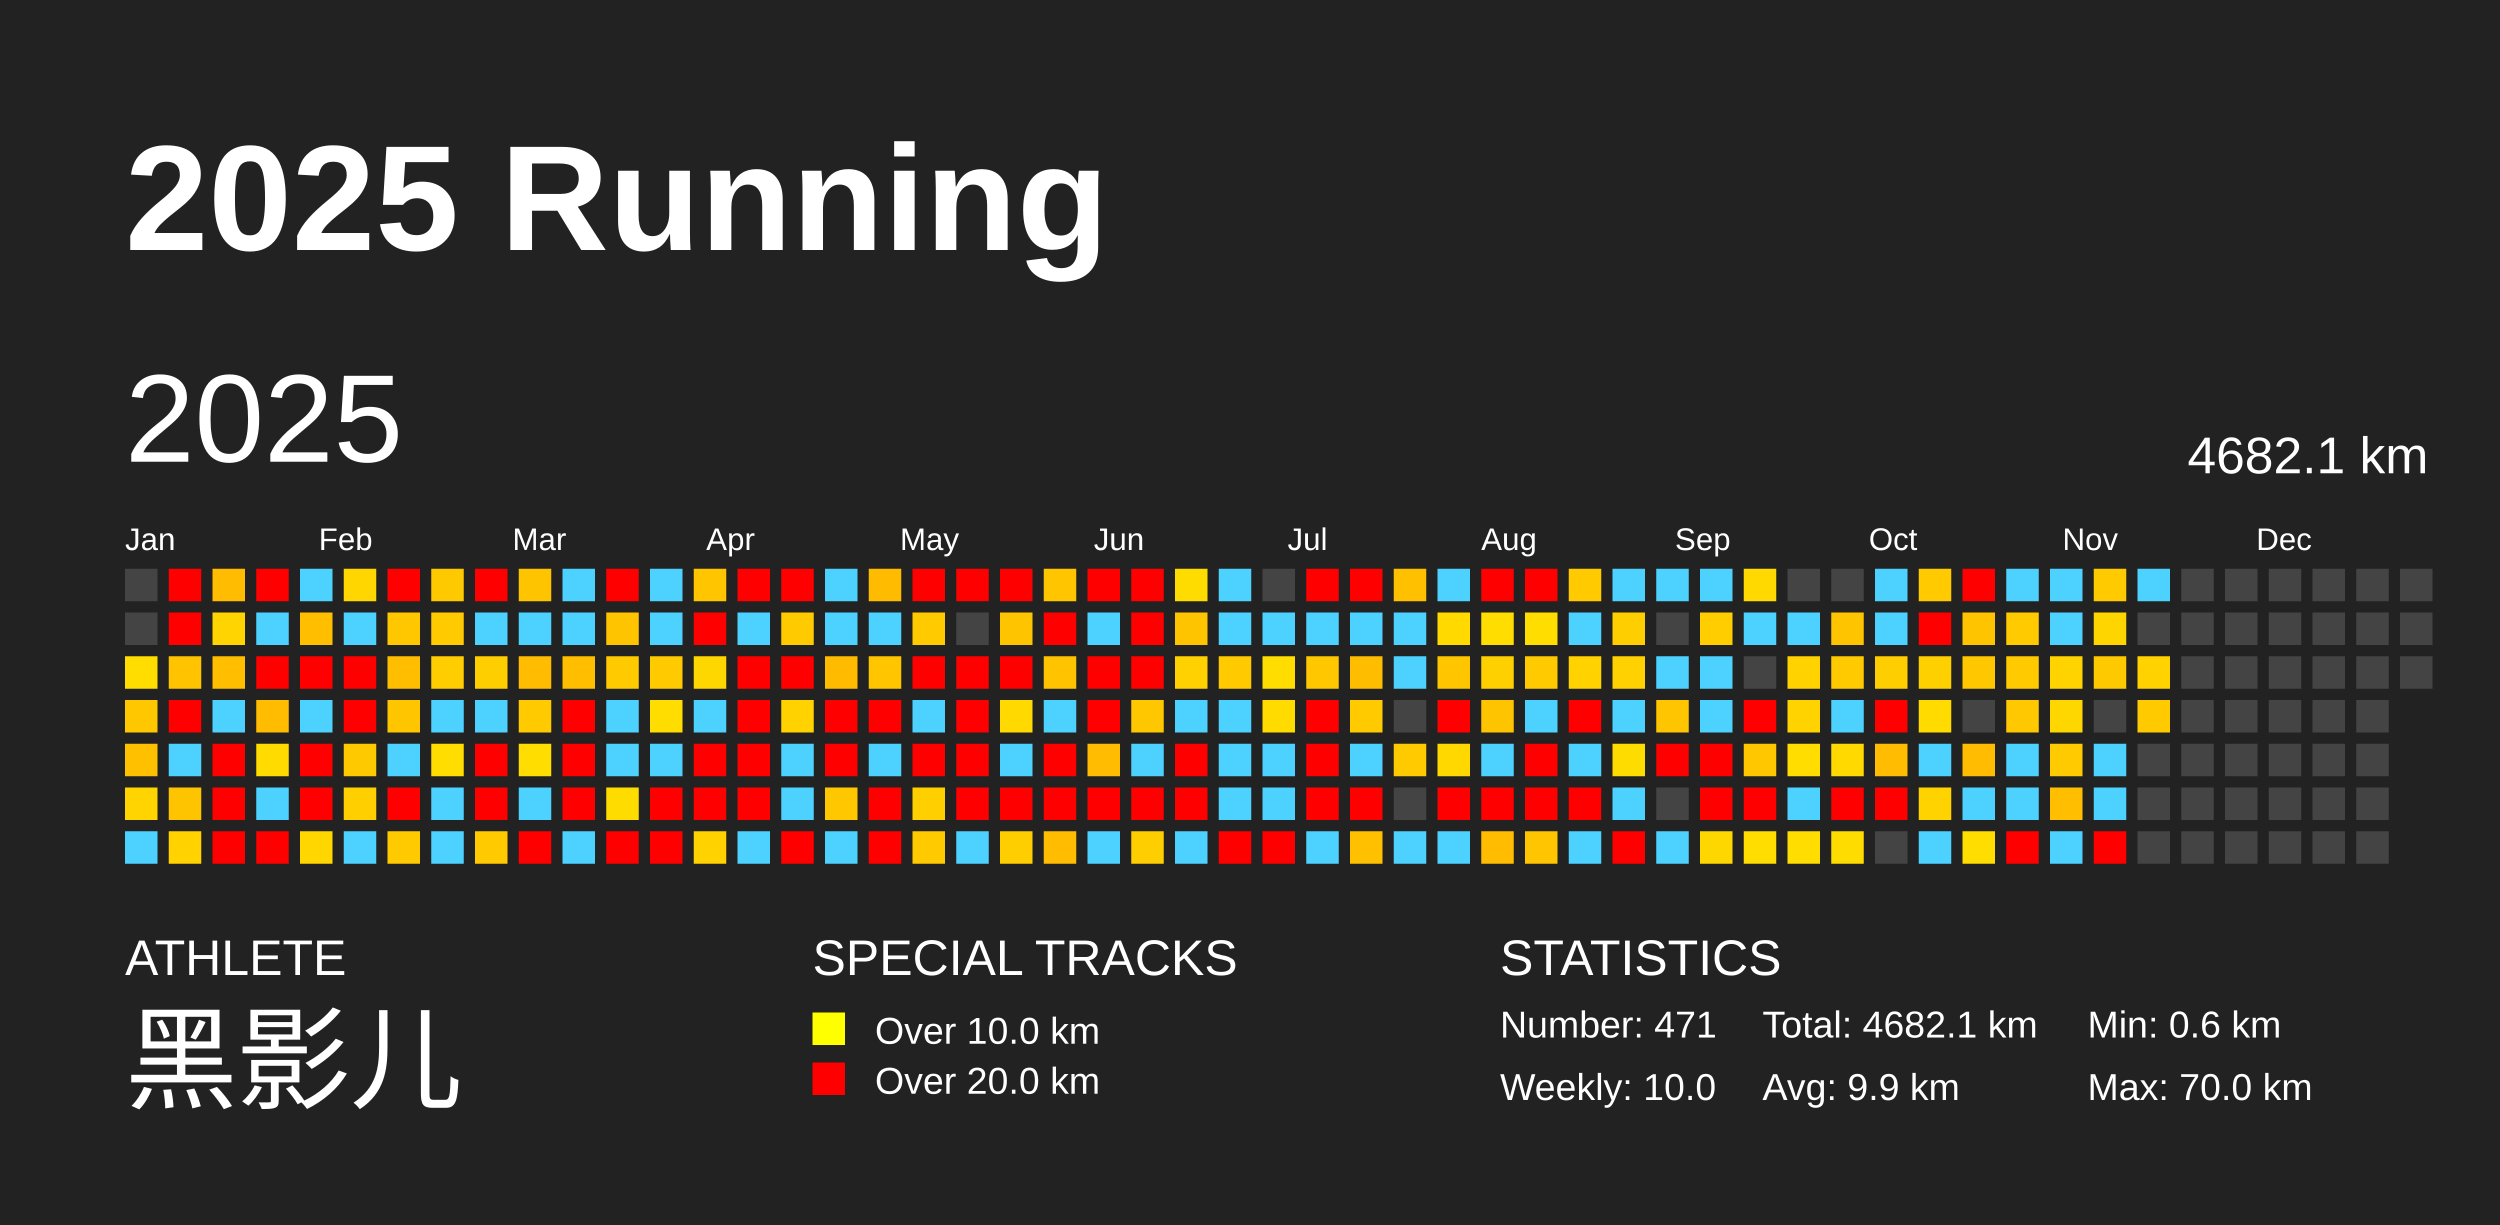
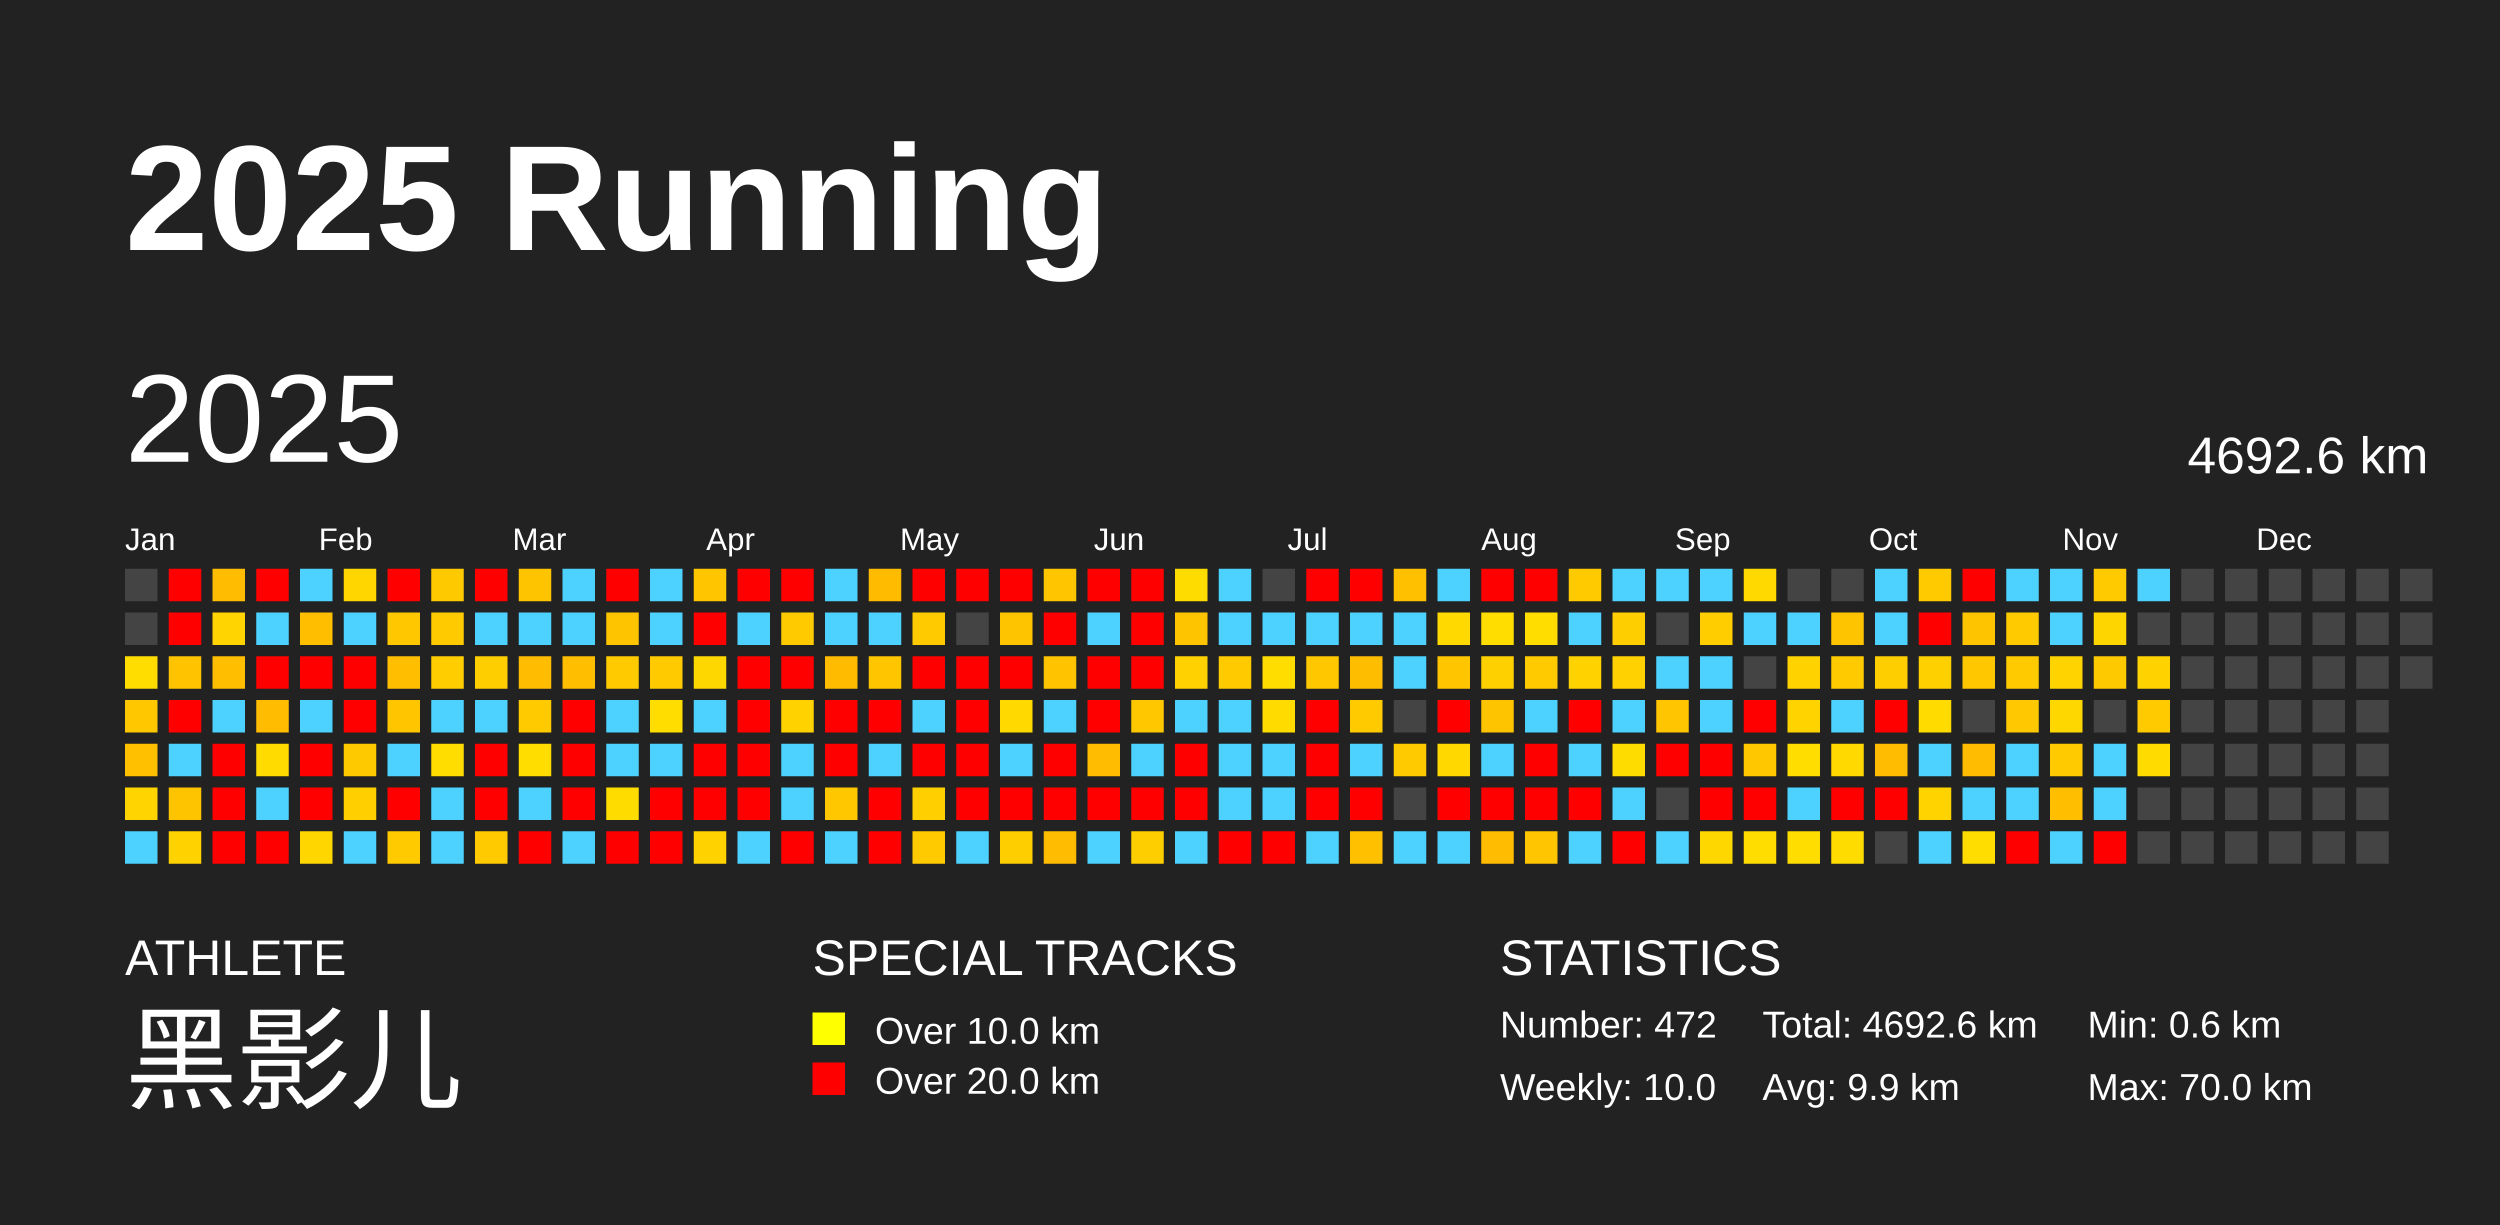
<svg xmlns="http://www.w3.org/2000/svg" baseProfile="full" height="98mm" version="1.1" viewBox="0,0,200,98" width="200mm">
  <defs />
  <rect fill="#222222" height="98" width="200" x="0" y="0" />
  <text fill="#FFFFFF" style="font-size:12px; font-family:Arial; font-weight:bold;" x="10" y="20">2025 Running</text>
  <text fill="#FFFFFF" style="font-size:4px; font-family:Arial" x="10" y="78">ATHLETE</text>
  <text fill="#FFFFFF" style="font-size:9px; font-family:Arial" x="10" y="88">黑影儿</text>
  <text fill="#FFFFFF" style="font-size:4px; font-family:Arial" x="65" y="78">SPECIAL TRACKS</text>
  <rect fill="yellow" height="2.6" width="2.6" x="65" y="81" />
  <text fill="#FFFFFF" style="font-size:3px; font-family:Arial" x="70" y="83.5">Over 10.0 km</text>
  <rect fill="red" height="2.6" width="2.6" x="65" y="85" />
  <text fill="#FFFFFF" style="font-size:3px; font-family:Arial" x="70" y="87.5">Over 20.0 km</text>
  <text fill="#FFFFFF" style="font-size:4px; font-family:Arial" x="120" y="78">STATISTICS</text>
-   <text fill="#FFFFFF" style="font-size:3px; font-family:Arial" x="120" y="83">Number: 471</text>
+   <text fill="#FFFFFF" style="font-size:3px; font-family:Arial" x="120" y="83">Number: 472</text>
  <text fill="#FFFFFF" style="font-size:3px; font-family:Arial" x="120" y="88">Weekly: 10.0</text>
-   <text fill="#FFFFFF" style="font-size:3px; font-family:Arial" x="141" y="83">Total: 4682.1 km</text>
+   <text fill="#FFFFFF" style="font-size:3px; font-family:Arial" x="141" y="83">Total: 4692.6 km</text>
  <text fill="#FFFFFF" style="font-size:3px; font-family:Arial" x="141" y="88">Avg: 9.9 km</text>
  <text fill="#FFFFFF" style="font-size:3px; font-family:Arial" x="167" y="83">Min: 0.6 km</text>
  <text fill="#FFFFFF" style="font-size:3px; font-family:Arial" x="167" y="88">Max: 70.0 km</text>
  <text dominant-baseline="hanging" fill="#FFFFFF" style="font-size:10.0px; font-family:Arial;" x="10" y="30">2025</text>
-   <text dominant-baseline="hanging" fill="#FFFFFF" style="font-size:4.125px; font-family:Arial;" x="175" y="35">4682.1 km</text>
+   <text dominant-baseline="hanging" fill="#FFFFFF" style="font-size:4.125px; font-family:Arial;" x="175" y="35">4692.6 km</text>
  <text fill="#FFFFFF" style="font-size:2.5px; font-family:Arial" x="10.0" y="44">Jan</text>
  <text fill="#FFFFFF" style="font-size:2.5px; font-family:Arial" x="25.5" y="44">Feb</text>
  <text fill="#FFFFFF" style="font-size:2.5px; font-family:Arial" x="41.0" y="44">Mar</text>
  <text fill="#FFFFFF" style="font-size:2.5px; font-family:Arial" x="56.5" y="44">Apr</text>
  <text fill="#FFFFFF" style="font-size:2.5px; font-family:Arial" x="72.0" y="44">May</text>
  <text fill="#FFFFFF" style="font-size:2.5px; font-family:Arial" x="87.5" y="44">Jun</text>
  <text fill="#FFFFFF" style="font-size:2.5px; font-family:Arial" x="103.0" y="44">Jul</text>
  <text fill="#FFFFFF" style="font-size:2.5px; font-family:Arial" x="118.5" y="44">Aug</text>
  <text fill="#FFFFFF" style="font-size:2.5px; font-family:Arial" x="134.0" y="44">Sep</text>
  <text fill="#FFFFFF" style="font-size:2.5px; font-family:Arial" x="149.5" y="44">Oct</text>
  <text fill="#FFFFFF" style="font-size:2.5px; font-family:Arial" x="165.0" y="44">Nov</text>
  <text fill="#FFFFFF" style="font-size:2.5px; font-family:Arial" x="180.5" y="44">Dec</text>
  <rect fill="#444444" height="2.6" width="2.6" x="10.0" y="45.5" />
  <rect fill="#444444" height="2.6" width="2.6" x="10.0" y="49.0" />
  <rect fill="#ffdd00" height="2.6" width="2.6" x="10.0" y="52.5" />
  <rect fill="#ffc700" height="2.6" width="2.6" x="10.0" y="56.0" />
  <rect fill="#ffc000" height="2.6" width="2.6" x="10.0" y="59.5" />
  <rect fill="#ffd400" height="2.6" width="2.6" x="10.0" y="63.0" />
  <rect fill="#4dd2ff" height="2.6" width="2.6" x="10.0" y="66.5" />
  <rect fill="red" height="2.6" width="2.6" x="13.5" y="45.5" />
  <rect fill="red" height="2.6" width="2.6" x="13.5" y="49.0" />
  <rect fill="#ffc300" height="2.6" width="2.6" x="13.5" y="52.5" />
  <rect fill="red" height="2.6" width="2.6" x="13.5" y="56.0" />
  <rect fill="#4dd2ff" height="2.6" width="2.6" x="13.5" y="59.5" />
  <rect fill="#ffc400" height="2.6" width="2.6" x="13.5" y="63.0" />
  <rect fill="#ffd200" height="2.6" width="2.6" x="13.5" y="66.5" />
  <rect fill="#ffbc00" height="2.6" width="2.6" x="17.0" y="45.5" />
  <rect fill="#ffd400" height="2.6" width="2.6" x="17.0" y="49.0" />
  <rect fill="#ffbe00" height="2.6" width="2.6" x="17.0" y="52.5" />
  <rect fill="#4dd2ff" height="2.6" width="2.6" x="17.0" y="56.0" />
  <rect fill="red" height="2.6" width="2.6" x="17.0" y="59.5" />
  <rect fill="red" height="2.6" width="2.6" x="17.0" y="63.0" />
  <rect fill="red" height="2.6" width="2.6" x="17.0" y="66.5" />
  <rect fill="red" height="2.6" width="2.6" x="20.5" y="45.5" />
  <rect fill="#4dd2ff" height="2.6" width="2.6" x="20.5" y="49.0" />
  <rect fill="red" height="2.6" width="2.6" x="20.5" y="52.5" />
  <rect fill="#ffbc00" height="2.6" width="2.6" x="20.5" y="56.0" />
  <rect fill="#ffdb00" height="2.6" width="2.6" x="20.5" y="59.5" />
  <rect fill="#4dd2ff" height="2.6" width="2.6" x="20.5" y="63.0" />
  <rect fill="red" height="2.6" width="2.6" x="20.5" y="66.5" />
  <rect fill="#4dd2ff" height="2.6" width="2.6" x="24.0" y="45.5" />
  <rect fill="#ffbe00" height="2.6" width="2.6" x="24.0" y="49.0" />
  <rect fill="red" height="2.6" width="2.6" x="24.0" y="52.5" />
  <rect fill="#4dd2ff" height="2.6" width="2.6" x="24.0" y="56.0" />
  <rect fill="red" height="2.6" width="2.6" x="24.0" y="59.5" />
  <rect fill="red" height="2.6" width="2.6" x="24.0" y="63.0" />
  <rect fill="#ffd600" height="2.6" width="2.6" x="24.0" y="66.5" />
  <rect fill="#ffd600" height="2.6" width="2.6" x="27.5" y="45.5" />
  <rect fill="#4dd2ff" height="2.6" width="2.6" x="27.5" y="49.0" />
  <rect fill="red" height="2.6" width="2.6" x="27.5" y="52.5" />
  <rect fill="red" height="2.6" width="2.6" x="27.5" y="56.0" />
  <rect fill="#ffc900" height="2.6" width="2.6" x="27.5" y="59.5" />
  <rect fill="#ffcf00" height="2.6" width="2.6" x="27.5" y="63.0" />
  <rect fill="#4dd2ff" height="2.6" width="2.6" x="27.5" y="66.5" />
  <rect fill="red" height="2.6" width="2.6" x="31.0" y="45.5" />
  <rect fill="#ffc700" height="2.6" width="2.6" x="31.0" y="49.0" />
  <rect fill="#ffbf00" height="2.6" width="2.6" x="31.0" y="52.5" />
  <rect fill="#ffc600" height="2.6" width="2.6" x="31.0" y="56.0" />
  <rect fill="#4dd2ff" height="2.6" width="2.6" x="31.0" y="59.5" />
  <rect fill="red" height="2.6" width="2.6" x="31.0" y="63.0" />
  <rect fill="#ffcb00" height="2.6" width="2.6" x="31.0" y="66.5" />
  <rect fill="#ffc900" height="2.6" width="2.6" x="34.5" y="45.5" />
  <rect fill="#ffcb00" height="2.6" width="2.6" x="34.5" y="49.0" />
  <rect fill="#ffcd00" height="2.6" width="2.6" x="34.5" y="52.5" />
  <rect fill="#4dd2ff" height="2.6" width="2.6" x="34.5" y="56.0" />
  <rect fill="#ffdd00" height="2.6" width="2.6" x="34.5" y="59.5" />
  <rect fill="#4dd2ff" height="2.6" width="2.6" x="34.5" y="63.0" />
  <rect fill="#4dd2ff" height="2.6" width="2.6" x="34.5" y="66.5" />
  <rect fill="red" height="2.6" width="2.6" x="38.0" y="45.5" />
  <rect fill="#4dd2ff" height="2.6" width="2.6" x="38.0" y="49.0" />
  <rect fill="#ffce00" height="2.6" width="2.6" x="38.0" y="52.5" />
  <rect fill="#4dd2ff" height="2.6" width="2.6" x="38.0" y="56.0" />
  <rect fill="red" height="2.6" width="2.6" x="38.0" y="59.5" />
  <rect fill="red" height="2.6" width="2.6" x="38.0" y="63.0" />
  <rect fill="#ffca00" height="2.6" width="2.6" x="38.0" y="66.5" />
  <rect fill="#ffc400" height="2.6" width="2.6" x="41.5" y="45.5" />
  <rect fill="#4dd2ff" height="2.6" width="2.6" x="41.5" y="49.0" />
  <rect fill="#ffbc00" height="2.6" width="2.6" x="41.5" y="52.5" />
  <rect fill="#ffcb00" height="2.6" width="2.6" x="41.5" y="56.0" />
  <rect fill="#ffdd00" height="2.6" width="2.6" x="41.5" y="59.5" />
  <rect fill="#4dd2ff" height="2.6" width="2.6" x="41.5" y="63.0" />
  <rect fill="red" height="2.6" width="2.6" x="41.5" y="66.5" />
  <rect fill="#4dd2ff" height="2.6" width="2.6" x="45.0" y="45.5" />
  <rect fill="#4dd2ff" height="2.6" width="2.6" x="45.0" y="49.0" />
  <rect fill="#ffbe00" height="2.6" width="2.6" x="45.0" y="52.5" />
  <rect fill="red" height="2.6" width="2.6" x="45.0" y="56.0" />
  <rect fill="red" height="2.6" width="2.6" x="45.0" y="59.5" />
  <rect fill="red" height="2.6" width="2.6" x="45.0" y="63.0" />
  <rect fill="#4dd2ff" height="2.6" width="2.6" x="45.0" y="66.5" />
  <rect fill="red" height="2.6" width="2.6" x="48.5" y="45.5" />
  <rect fill="#ffc400" height="2.6" width="2.6" x="48.5" y="49.0" />
  <rect fill="#ffcb00" height="2.6" width="2.6" x="48.5" y="52.5" />
  <rect fill="#4dd2ff" height="2.6" width="2.6" x="48.5" y="56.0" />
  <rect fill="#4dd2ff" height="2.6" width="2.6" x="48.5" y="59.5" />
  <rect fill="#ffdc00" height="2.6" width="2.6" x="48.5" y="63.0" />
  <rect fill="red" height="2.6" width="2.6" x="48.5" y="66.5" />
  <rect fill="#4dd2ff" height="2.6" width="2.6" x="52.0" y="45.5" />
  <rect fill="#4dd2ff" height="2.6" width="2.6" x="52.0" y="49.0" />
  <rect fill="#ffcb00" height="2.6" width="2.6" x="52.0" y="52.5" />
  <rect fill="#ffdd00" height="2.6" width="2.6" x="52.0" y="56.0" />
  <rect fill="#4dd2ff" height="2.6" width="2.6" x="52.0" y="59.5" />
  <rect fill="red" height="2.6" width="2.6" x="52.0" y="63.0" />
  <rect fill="red" height="2.6" width="2.6" x="52.0" y="66.5" />
  <rect fill="#ffc600" height="2.6" width="2.6" x="55.5" y="45.5" />
  <rect fill="red" height="2.6" width="2.6" x="55.5" y="49.0" />
  <rect fill="#ffd700" height="2.6" width="2.6" x="55.5" y="52.5" />
  <rect fill="#4dd2ff" height="2.6" width="2.6" x="55.5" y="56.0" />
  <rect fill="red" height="2.6" width="2.6" x="55.5" y="59.5" />
  <rect fill="red" height="2.6" width="2.6" x="55.5" y="63.0" />
  <rect fill="#ffd200" height="2.6" width="2.6" x="55.5" y="66.5" />
  <rect fill="red" height="2.6" width="2.6" x="59.0" y="45.5" />
  <rect fill="#4dd2ff" height="2.6" width="2.6" x="59.0" y="49.0" />
  <rect fill="red" height="2.6" width="2.6" x="59.0" y="52.5" />
  <rect fill="red" height="2.6" width="2.6" x="59.0" y="56.0" />
  <rect fill="red" height="2.6" width="2.6" x="59.0" y="59.5" />
  <rect fill="red" height="2.6" width="2.6" x="59.0" y="63.0" />
  <rect fill="#4dd2ff" height="2.6" width="2.6" x="59.0" y="66.5" />
  <rect fill="red" height="2.6" width="2.6" x="62.5" y="45.5" />
  <rect fill="#ffcb00" height="2.6" width="2.6" x="62.5" y="49.0" />
  <rect fill="red" height="2.6" width="2.6" x="62.5" y="52.5" />
  <rect fill="#ffd200" height="2.6" width="2.6" x="62.5" y="56.0" />
  <rect fill="#4dd2ff" height="2.6" width="2.6" x="62.5" y="59.5" />
  <rect fill="#4dd2ff" height="2.6" width="2.6" x="62.5" y="63.0" />
  <rect fill="red" height="2.6" width="2.6" x="62.5" y="66.5" />
  <rect fill="#4dd2ff" height="2.6" width="2.6" x="66.0" y="45.5" />
  <rect fill="#4dd2ff" height="2.6" width="2.6" x="66.0" y="49.0" />
  <rect fill="#ffbb00" height="2.6" width="2.6" x="66.0" y="52.5" />
  <rect fill="red" height="2.6" width="2.6" x="66.0" y="56.0" />
  <rect fill="red" height="2.6" width="2.6" x="66.0" y="59.5" />
  <rect fill="#ffc700" height="2.6" width="2.6" x="66.0" y="63.0" />
  <rect fill="#4dd2ff" height="2.6" width="2.6" x="66.0" y="66.5" />
  <rect fill="#ffbb00" height="2.6" width="2.6" x="69.5" y="45.5" />
  <rect fill="#4dd2ff" height="2.6" width="2.6" x="69.5" y="49.0" />
  <rect fill="#ffc600" height="2.6" width="2.6" x="69.5" y="52.5" />
  <rect fill="red" height="2.6" width="2.6" x="69.5" y="56.0" />
  <rect fill="#4dd2ff" height="2.6" width="2.6" x="69.5" y="59.5" />
  <rect fill="red" height="2.6" width="2.6" x="69.5" y="63.0" />
  <rect fill="red" height="2.6" width="2.6" x="69.5" y="66.5" />
  <rect fill="red" height="2.6" width="2.6" x="73.0" y="45.5" />
  <rect fill="#ffcb00" height="2.6" width="2.6" x="73.0" y="49.0" />
  <rect fill="red" height="2.6" width="2.6" x="73.0" y="52.5" />
  <rect fill="#4dd2ff" height="2.6" width="2.6" x="73.0" y="56.0" />
  <rect fill="red" height="2.6" width="2.6" x="73.0" y="59.5" />
  <rect fill="#ffcf00" height="2.6" width="2.6" x="73.0" y="63.0" />
  <rect fill="#ffcb00" height="2.6" width="2.6" x="73.0" y="66.5" />
  <rect fill="red" height="2.6" width="2.6" x="76.5" y="45.5" />
  <rect fill="#444444" height="2.6" width="2.6" x="76.5" y="49.0" />
  <rect fill="red" height="2.6" width="2.6" x="76.5" y="52.5" />
  <rect fill="red" height="2.6" width="2.6" x="76.5" y="56.0" />
  <rect fill="red" height="2.6" width="2.6" x="76.5" y="59.5" />
  <rect fill="red" height="2.6" width="2.6" x="76.5" y="63.0" />
  <rect fill="#4dd2ff" height="2.6" width="2.6" x="76.5" y="66.5" />
  <rect fill="red" height="2.6" width="2.6" x="80.0" y="45.5" />
  <rect fill="#ffc400" height="2.6" width="2.6" x="80.0" y="49.0" />
  <rect fill="red" height="2.6" width="2.6" x="80.0" y="52.5" />
  <rect fill="#ffd900" height="2.6" width="2.6" x="80.0" y="56.0" />
  <rect fill="#4dd2ff" height="2.6" width="2.6" x="80.0" y="59.5" />
  <rect fill="red" height="2.6" width="2.6" x="80.0" y="63.0" />
  <rect fill="#ffce00" height="2.6" width="2.6" x="80.0" y="66.5" />
  <rect fill="#ffc600" height="2.6" width="2.6" x="83.5" y="45.5" />
  <rect fill="red" height="2.6" width="2.6" x="83.5" y="49.0" />
  <rect fill="#ffc300" height="2.6" width="2.6" x="83.5" y="52.5" />
  <rect fill="#4dd2ff" height="2.6" width="2.6" x="83.5" y="56.0" />
  <rect fill="red" height="2.6" width="2.6" x="83.5" y="59.5" />
  <rect fill="red" height="2.6" width="2.6" x="83.5" y="63.0" />
  <rect fill="#ffbc00" height="2.6" width="2.6" x="83.5" y="66.5" />
  <rect fill="red" height="2.6" width="2.6" x="87.0" y="45.5" />
  <rect fill="#4dd2ff" height="2.6" width="2.6" x="87.0" y="49.0" />
  <rect fill="red" height="2.6" width="2.6" x="87.0" y="52.5" />
  <rect fill="red" height="2.6" width="2.6" x="87.0" y="56.0" />
  <rect fill="#ffbc00" height="2.6" width="2.6" x="87.0" y="59.5" />
  <rect fill="red" height="2.6" width="2.6" x="87.0" y="63.0" />
  <rect fill="#4dd2ff" height="2.6" width="2.6" x="87.0" y="66.5" />
  <rect fill="red" height="2.6" width="2.6" x="90.5" y="45.5" />
  <rect fill="red" height="2.6" width="2.6" x="90.5" y="49.0" />
  <rect fill="red" height="2.6" width="2.6" x="90.5" y="52.5" />
  <rect fill="#ffc700" height="2.6" width="2.6" x="90.5" y="56.0" />
  <rect fill="#4dd2ff" height="2.6" width="2.6" x="90.5" y="59.5" />
  <rect fill="red" height="2.6" width="2.6" x="90.5" y="63.0" />
  <rect fill="#ffce00" height="2.6" width="2.6" x="90.5" y="66.5" />
  <rect fill="#ffdc00" height="2.6" width="2.6" x="94.0" y="45.5" />
  <rect fill="#ffc400" height="2.6" width="2.6" x="94.0" y="49.0" />
  <rect fill="#ffd100" height="2.6" width="2.6" x="94.0" y="52.5" />
  <rect fill="#4dd2ff" height="2.6" width="2.6" x="94.0" y="56.0" />
  <rect fill="red" height="2.6" width="2.6" x="94.0" y="59.5" />
  <rect fill="red" height="2.6" width="2.6" x="94.0" y="63.0" />
  <rect fill="#4dd2ff" height="2.6" width="2.6" x="94.0" y="66.5" />
  <rect fill="#4dd2ff" height="2.6" width="2.6" x="97.5" y="45.5" />
  <rect fill="#4dd2ff" height="2.6" width="2.6" x="97.5" y="49.0" />
  <rect fill="#ffca00" height="2.6" width="2.6" x="97.5" y="52.5" />
  <rect fill="#4dd2ff" height="2.6" width="2.6" x="97.5" y="56.0" />
  <rect fill="#4dd2ff" height="2.6" width="2.6" x="97.5" y="59.5" />
  <rect fill="#4dd2ff" height="2.6" width="2.6" x="97.5" y="63.0" />
  <rect fill="red" height="2.6" width="2.6" x="97.5" y="66.5" />
  <rect fill="#444444" height="2.6" width="2.6" x="101.0" y="45.5" />
  <rect fill="#4dd2ff" height="2.6" width="2.6" x="101.0" y="49.0" />
  <rect fill="#ffdd00" height="2.6" width="2.6" x="101.0" y="52.5" />
  <rect fill="#ffdb00" height="2.6" width="2.6" x="101.0" y="56.0" />
  <rect fill="#4dd2ff" height="2.6" width="2.6" x="101.0" y="59.5" />
  <rect fill="#4dd2ff" height="2.6" width="2.6" x="101.0" y="63.0" />
  <rect fill="red" height="2.6" width="2.6" x="101.0" y="66.5" />
  <rect fill="red" height="2.6" width="2.6" x="104.5" y="45.5" />
  <rect fill="#4dd2ff" height="2.6" width="2.6" x="104.5" y="49.0" />
  <rect fill="#ffc700" height="2.6" width="2.6" x="104.5" y="52.5" />
  <rect fill="red" height="2.6" width="2.6" x="104.5" y="56.0" />
  <rect fill="red" height="2.6" width="2.6" x="104.5" y="59.5" />
  <rect fill="red" height="2.6" width="2.6" x="104.5" y="63.0" />
  <rect fill="#4dd2ff" height="2.6" width="2.6" x="104.5" y="66.5" />
  <rect fill="red" height="2.6" width="2.6" x="108.0" y="45.5" />
  <rect fill="#4dd2ff" height="2.6" width="2.6" x="108.0" y="49.0" />
  <rect fill="#ffbd00" height="2.6" width="2.6" x="108.0" y="52.5" />
  <rect fill="#ffcb00" height="2.6" width="2.6" x="108.0" y="56.0" />
  <rect fill="#4dd2ff" height="2.6" width="2.6" x="108.0" y="59.5" />
  <rect fill="red" height="2.6" width="2.6" x="108.0" y="63.0" />
  <rect fill="#ffc000" height="2.6" width="2.6" x="108.0" y="66.5" />
  <rect fill="#ffc000" height="2.6" width="2.6" x="111.5" y="45.5" />
  <rect fill="#4dd2ff" height="2.6" width="2.6" x="111.5" y="49.0" />
  <rect fill="#4dd2ff" height="2.6" width="2.6" x="111.5" y="52.5" />
  <rect fill="#444444" height="2.6" width="2.6" x="111.5" y="56.0" />
  <rect fill="#ffca00" height="2.6" width="2.6" x="111.5" y="59.5" />
  <rect fill="#444444" height="2.6" width="2.6" x="111.5" y="63.0" />
  <rect fill="#4dd2ff" height="2.6" width="2.6" x="111.5" y="66.5" />
  <rect fill="#4dd2ff" height="2.6" width="2.6" x="115.0" y="45.5" />
  <rect fill="#ffd900" height="2.6" width="2.6" x="115.0" y="49.0" />
  <rect fill="#ffc600" height="2.6" width="2.6" x="115.0" y="52.5" />
  <rect fill="red" height="2.6" width="2.6" x="115.0" y="56.0" />
  <rect fill="#ffd800" height="2.6" width="2.6" x="115.0" y="59.5" />
  <rect fill="red" height="2.6" width="2.6" x="115.0" y="63.0" />
  <rect fill="#4dd2ff" height="2.6" width="2.6" x="115.0" y="66.5" />
  <rect fill="red" height="2.6" width="2.6" x="118.5" y="45.5" />
  <rect fill="#ffdd00" height="2.6" width="2.6" x="118.5" y="49.0" />
  <rect fill="#ffd000" height="2.6" width="2.6" x="118.5" y="52.5" />
  <rect fill="#ffc400" height="2.6" width="2.6" x="118.5" y="56.0" />
  <rect fill="#4dd2ff" height="2.6" width="2.6" x="118.5" y="59.5" />
  <rect fill="red" height="2.6" width="2.6" x="118.5" y="63.0" />
  <rect fill="#ffbc00" height="2.6" width="2.6" x="118.5" y="66.5" />
  <rect fill="red" height="2.6" width="2.6" x="122.0" y="45.5" />
  <rect fill="#ffdd00" height="2.6" width="2.6" x="122.0" y="49.0" />
  <rect fill="#ffca00" height="2.6" width="2.6" x="122.0" y="52.5" />
  <rect fill="#4dd2ff" height="2.6" width="2.6" x="122.0" y="56.0" />
  <rect fill="red" height="2.6" width="2.6" x="122.0" y="59.5" />
  <rect fill="red" height="2.6" width="2.6" x="122.0" y="63.0" />
  <rect fill="#ffc500" height="2.6" width="2.6" x="122.0" y="66.5" />
  <rect fill="#ffca00" height="2.6" width="2.6" x="125.5" y="45.5" />
  <rect fill="#4dd2ff" height="2.6" width="2.6" x="125.5" y="49.0" />
  <rect fill="#ffd200" height="2.6" width="2.6" x="125.5" y="52.5" />
  <rect fill="red" height="2.6" width="2.6" x="125.5" y="56.0" />
  <rect fill="#4dd2ff" height="2.6" width="2.6" x="125.5" y="59.5" />
  <rect fill="red" height="2.6" width="2.6" x="125.5" y="63.0" />
  <rect fill="#4dd2ff" height="2.6" width="2.6" x="125.5" y="66.5" />
  <rect fill="#4dd2ff" height="2.6" width="2.6" x="129.0" y="45.5" />
  <rect fill="#ffce00" height="2.6" width="2.6" x="129.0" y="49.0" />
  <rect fill="#ffd100" height="2.6" width="2.6" x="129.0" y="52.5" />
  <rect fill="#4dd2ff" height="2.6" width="2.6" x="129.0" y="56.0" />
  <rect fill="#ffdc00" height="2.6" width="2.6" x="129.0" y="59.5" />
  <rect fill="#4dd2ff" height="2.6" width="2.6" x="129.0" y="63.0" />
  <rect fill="red" height="2.6" width="2.6" x="129.0" y="66.5" />
  <rect fill="#4dd2ff" height="2.6" width="2.6" x="132.5" y="45.5" />
  <rect fill="#444444" height="2.6" width="2.6" x="132.5" y="49.0" />
  <rect fill="#4dd2ff" height="2.6" width="2.6" x="132.5" y="52.5" />
  <rect fill="#ffc500" height="2.6" width="2.6" x="132.5" y="56.0" />
  <rect fill="red" height="2.6" width="2.6" x="132.5" y="59.5" />
  <rect fill="#444444" height="2.6" width="2.6" x="132.5" y="63.0" />
  <rect fill="#4dd2ff" height="2.6" width="2.6" x="132.5" y="66.5" />
  <rect fill="#4dd2ff" height="2.6" width="2.6" x="136.0" y="45.5" />
  <rect fill="#ffcd00" height="2.6" width="2.6" x="136.0" y="49.0" />
  <rect fill="#4dd2ff" height="2.6" width="2.6" x="136.0" y="52.5" />
  <rect fill="#4dd2ff" height="2.6" width="2.6" x="136.0" y="56.0" />
  <rect fill="red" height="2.6" width="2.6" x="136.0" y="59.5" />
  <rect fill="red" height="2.6" width="2.6" x="136.0" y="63.0" />
  <rect fill="#ffd700" height="2.6" width="2.6" x="136.0" y="66.5" />
  <rect fill="#ffd900" height="2.6" width="2.6" x="139.5" y="45.5" />
  <rect fill="#4dd2ff" height="2.6" width="2.6" x="139.5" y="49.0" />
  <rect fill="#444444" height="2.6" width="2.6" x="139.5" y="52.5" />
  <rect fill="red" height="2.6" width="2.6" x="139.5" y="56.0" />
  <rect fill="#ffc700" height="2.6" width="2.6" x="139.5" y="59.5" />
  <rect fill="red" height="2.6" width="2.6" x="139.5" y="63.0" />
  <rect fill="#ffdd00" height="2.6" width="2.6" x="139.5" y="66.5" />
  <rect fill="#444444" height="2.6" width="2.6" x="143.0" y="45.5" />
  <rect fill="#4dd2ff" height="2.6" width="2.6" x="143.0" y="49.0" />
  <rect fill="#ffd200" height="2.6" width="2.6" x="143.0" y="52.5" />
  <rect fill="#ffd300" height="2.6" width="2.6" x="143.0" y="56.0" />
  <rect fill="#ffdd00" height="2.6" width="2.6" x="143.0" y="59.5" />
  <rect fill="#4dd2ff" height="2.6" width="2.6" x="143.0" y="63.0" />
  <rect fill="#ffdd00" height="2.6" width="2.6" x="143.0" y="66.5" />
  <rect fill="#444444" height="2.6" width="2.6" x="146.5" y="45.5" />
  <rect fill="#ffc400" height="2.6" width="2.6" x="146.5" y="49.0" />
  <rect fill="#ffca00" height="2.6" width="2.6" x="146.5" y="52.5" />
  <rect fill="#4dd2ff" height="2.6" width="2.6" x="146.5" y="56.0" />
  <rect fill="#ffd900" height="2.6" width="2.6" x="146.5" y="59.5" />
  <rect fill="red" height="2.6" width="2.6" x="146.5" y="63.0" />
  <rect fill="#ffdc00" height="2.6" width="2.6" x="146.5" y="66.5" />
  <rect fill="#4dd2ff" height="2.6" width="2.6" x="150.0" y="45.5" />
  <rect fill="#4dd2ff" height="2.6" width="2.6" x="150.0" y="49.0" />
  <rect fill="#ffce00" height="2.6" width="2.6" x="150.0" y="52.5" />
  <rect fill="red" height="2.6" width="2.6" x="150.0" y="56.0" />
  <rect fill="#ffbc00" height="2.6" width="2.6" x="150.0" y="59.5" />
  <rect fill="red" height="2.6" width="2.6" x="150.0" y="63.0" />
  <rect fill="#444444" height="2.6" width="2.6" x="150.0" y="66.5" />
  <rect fill="#ffcb00" height="2.6" width="2.6" x="153.5" y="45.5" />
  <rect fill="red" height="2.6" width="2.6" x="153.5" y="49.0" />
  <rect fill="#ffd000" height="2.6" width="2.6" x="153.5" y="52.5" />
  <rect fill="#ffdb00" height="2.6" width="2.6" x="153.5" y="56.0" />
  <rect fill="#4dd2ff" height="2.6" width="2.6" x="153.5" y="59.5" />
  <rect fill="#ffd300" height="2.6" width="2.6" x="153.5" y="63.0" />
  <rect fill="#4dd2ff" height="2.6" width="2.6" x="153.5" y="66.5" />
  <rect fill="red" height="2.6" width="2.6" x="157.0" y="45.5" />
  <rect fill="#ffc400" height="2.6" width="2.6" x="157.0" y="49.0" />
  <rect fill="#ffc700" height="2.6" width="2.6" x="157.0" y="52.5" />
  <rect fill="#444444" height="2.6" width="2.6" x="157.0" y="56.0" />
  <rect fill="#ffbc00" height="2.6" width="2.6" x="157.0" y="59.5" />
  <rect fill="#4dd2ff" height="2.6" width="2.6" x="157.0" y="63.0" />
  <rect fill="#ffdd00" height="2.6" width="2.6" x="157.0" y="66.5" />
  <rect fill="#4dd2ff" height="2.6" width="2.6" x="160.5" y="45.5" />
  <rect fill="#ffcb00" height="2.6" width="2.6" x="160.5" y="49.0" />
  <rect fill="#ffca00" height="2.6" width="2.6" x="160.5" y="52.5" />
  <rect fill="#ffc800" height="2.6" width="2.6" x="160.5" y="56.0" />
  <rect fill="#4dd2ff" height="2.6" width="2.6" x="160.5" y="59.5" />
  <rect fill="#4dd2ff" height="2.6" width="2.6" x="160.5" y="63.0" />
  <rect fill="red" height="2.6" width="2.6" x="160.5" y="66.5" />
  <rect fill="#4dd2ff" height="2.6" width="2.6" x="164.0" y="45.5" />
  <rect fill="#4dd2ff" height="2.6" width="2.6" x="164.0" y="49.0" />
  <rect fill="#ffd300" height="2.6" width="2.6" x="164.0" y="52.5" />
  <rect fill="#ffd700" height="2.6" width="2.6" x="164.0" y="56.0" />
  <rect fill="#ffcb00" height="2.6" width="2.6" x="164.0" y="59.5" />
  <rect fill="#ffbf00" height="2.6" width="2.6" x="164.0" y="63.0" />
  <rect fill="#4dd2ff" height="2.6" width="2.6" x="164.0" y="66.5" />
  <rect fill="#ffcb00" height="2.6" width="2.6" x="167.5" y="45.5" />
  <rect fill="#ffd500" height="2.6" width="2.6" x="167.5" y="49.0" />
  <rect fill="#ffc900" height="2.6" width="2.6" x="167.5" y="52.5" />
  <rect fill="#444444" height="2.6" width="2.6" x="167.5" y="56.0" />
  <rect fill="#4dd2ff" height="2.6" width="2.6" x="167.5" y="59.5" />
  <rect fill="#4dd2ff" height="2.6" width="2.6" x="167.5" y="63.0" />
  <rect fill="red" height="2.6" width="2.6" x="167.5" y="66.5" />
  <rect fill="#4dd2ff" height="2.6" width="2.6" x="171.0" y="45.5" />
  <rect fill="#444444" height="2.6" width="2.6" x="171.0" y="49.0" />
  <rect fill="#ffd200" height="2.6" width="2.6" x="171.0" y="52.5" />
  <rect fill="#ffcb00" height="2.6" width="2.6" x="171.0" y="56.0" />
-   <rect fill="#444444" height="2.6" width="2.6" x="171.0" y="59.5" />
+   <rect fill="#ffdb00" height="2.6" width="2.6" x="171.0" y="59.5" />
  <rect fill="#444444" height="2.6" width="2.6" x="171.0" y="63.0" />
  <rect fill="#444444" height="2.6" width="2.6" x="171.0" y="66.5" />
  <rect fill="#444444" height="2.6" width="2.6" x="174.5" y="45.5" />
  <rect fill="#444444" height="2.6" width="2.6" x="174.5" y="49.0" />
  <rect fill="#444444" height="2.6" width="2.6" x="174.5" y="52.5" />
  <rect fill="#444444" height="2.6" width="2.6" x="174.5" y="56.0" />
  <rect fill="#444444" height="2.6" width="2.6" x="174.5" y="59.5" />
  <rect fill="#444444" height="2.6" width="2.6" x="174.5" y="63.0" />
  <rect fill="#444444" height="2.6" width="2.6" x="174.5" y="66.5" />
  <rect fill="#444444" height="2.6" width="2.6" x="178.0" y="45.5" />
  <rect fill="#444444" height="2.6" width="2.6" x="178.0" y="49.0" />
  <rect fill="#444444" height="2.6" width="2.6" x="178.0" y="52.5" />
  <rect fill="#444444" height="2.6" width="2.6" x="178.0" y="56.0" />
  <rect fill="#444444" height="2.6" width="2.6" x="178.0" y="59.5" />
  <rect fill="#444444" height="2.6" width="2.6" x="178.0" y="63.0" />
  <rect fill="#444444" height="2.6" width="2.6" x="178.0" y="66.5" />
  <rect fill="#444444" height="2.6" width="2.6" x="181.5" y="45.5" />
  <rect fill="#444444" height="2.6" width="2.6" x="181.5" y="49.0" />
  <rect fill="#444444" height="2.6" width="2.6" x="181.5" y="52.5" />
  <rect fill="#444444" height="2.6" width="2.6" x="181.5" y="56.0" />
  <rect fill="#444444" height="2.6" width="2.6" x="181.5" y="59.5" />
  <rect fill="#444444" height="2.6" width="2.6" x="181.5" y="63.0" />
  <rect fill="#444444" height="2.6" width="2.6" x="181.5" y="66.5" />
  <rect fill="#444444" height="2.6" width="2.6" x="185.0" y="45.5" />
  <rect fill="#444444" height="2.6" width="2.6" x="185.0" y="49.0" />
  <rect fill="#444444" height="2.6" width="2.6" x="185.0" y="52.5" />
  <rect fill="#444444" height="2.6" width="2.6" x="185.0" y="56.0" />
  <rect fill="#444444" height="2.6" width="2.6" x="185.0" y="59.5" />
  <rect fill="#444444" height="2.6" width="2.6" x="185.0" y="63.0" />
  <rect fill="#444444" height="2.6" width="2.6" x="185.0" y="66.5" />
  <rect fill="#444444" height="2.6" width="2.6" x="188.5" y="45.5" />
  <rect fill="#444444" height="2.6" width="2.6" x="188.5" y="49.0" />
  <rect fill="#444444" height="2.6" width="2.6" x="188.5" y="52.5" />
  <rect fill="#444444" height="2.6" width="2.6" x="188.5" y="56.0" />
  <rect fill="#444444" height="2.6" width="2.6" x="188.5" y="59.5" />
  <rect fill="#444444" height="2.6" width="2.6" x="188.5" y="63.0" />
  <rect fill="#444444" height="2.6" width="2.6" x="188.5" y="66.5" />
  <rect fill="#444444" height="2.6" width="2.6" x="192.0" y="45.5" />
  <rect fill="#444444" height="2.6" width="2.6" x="192.0" y="49.0" />
  <rect fill="#444444" height="2.6" width="2.6" x="192.0" y="52.5" />
</svg>
